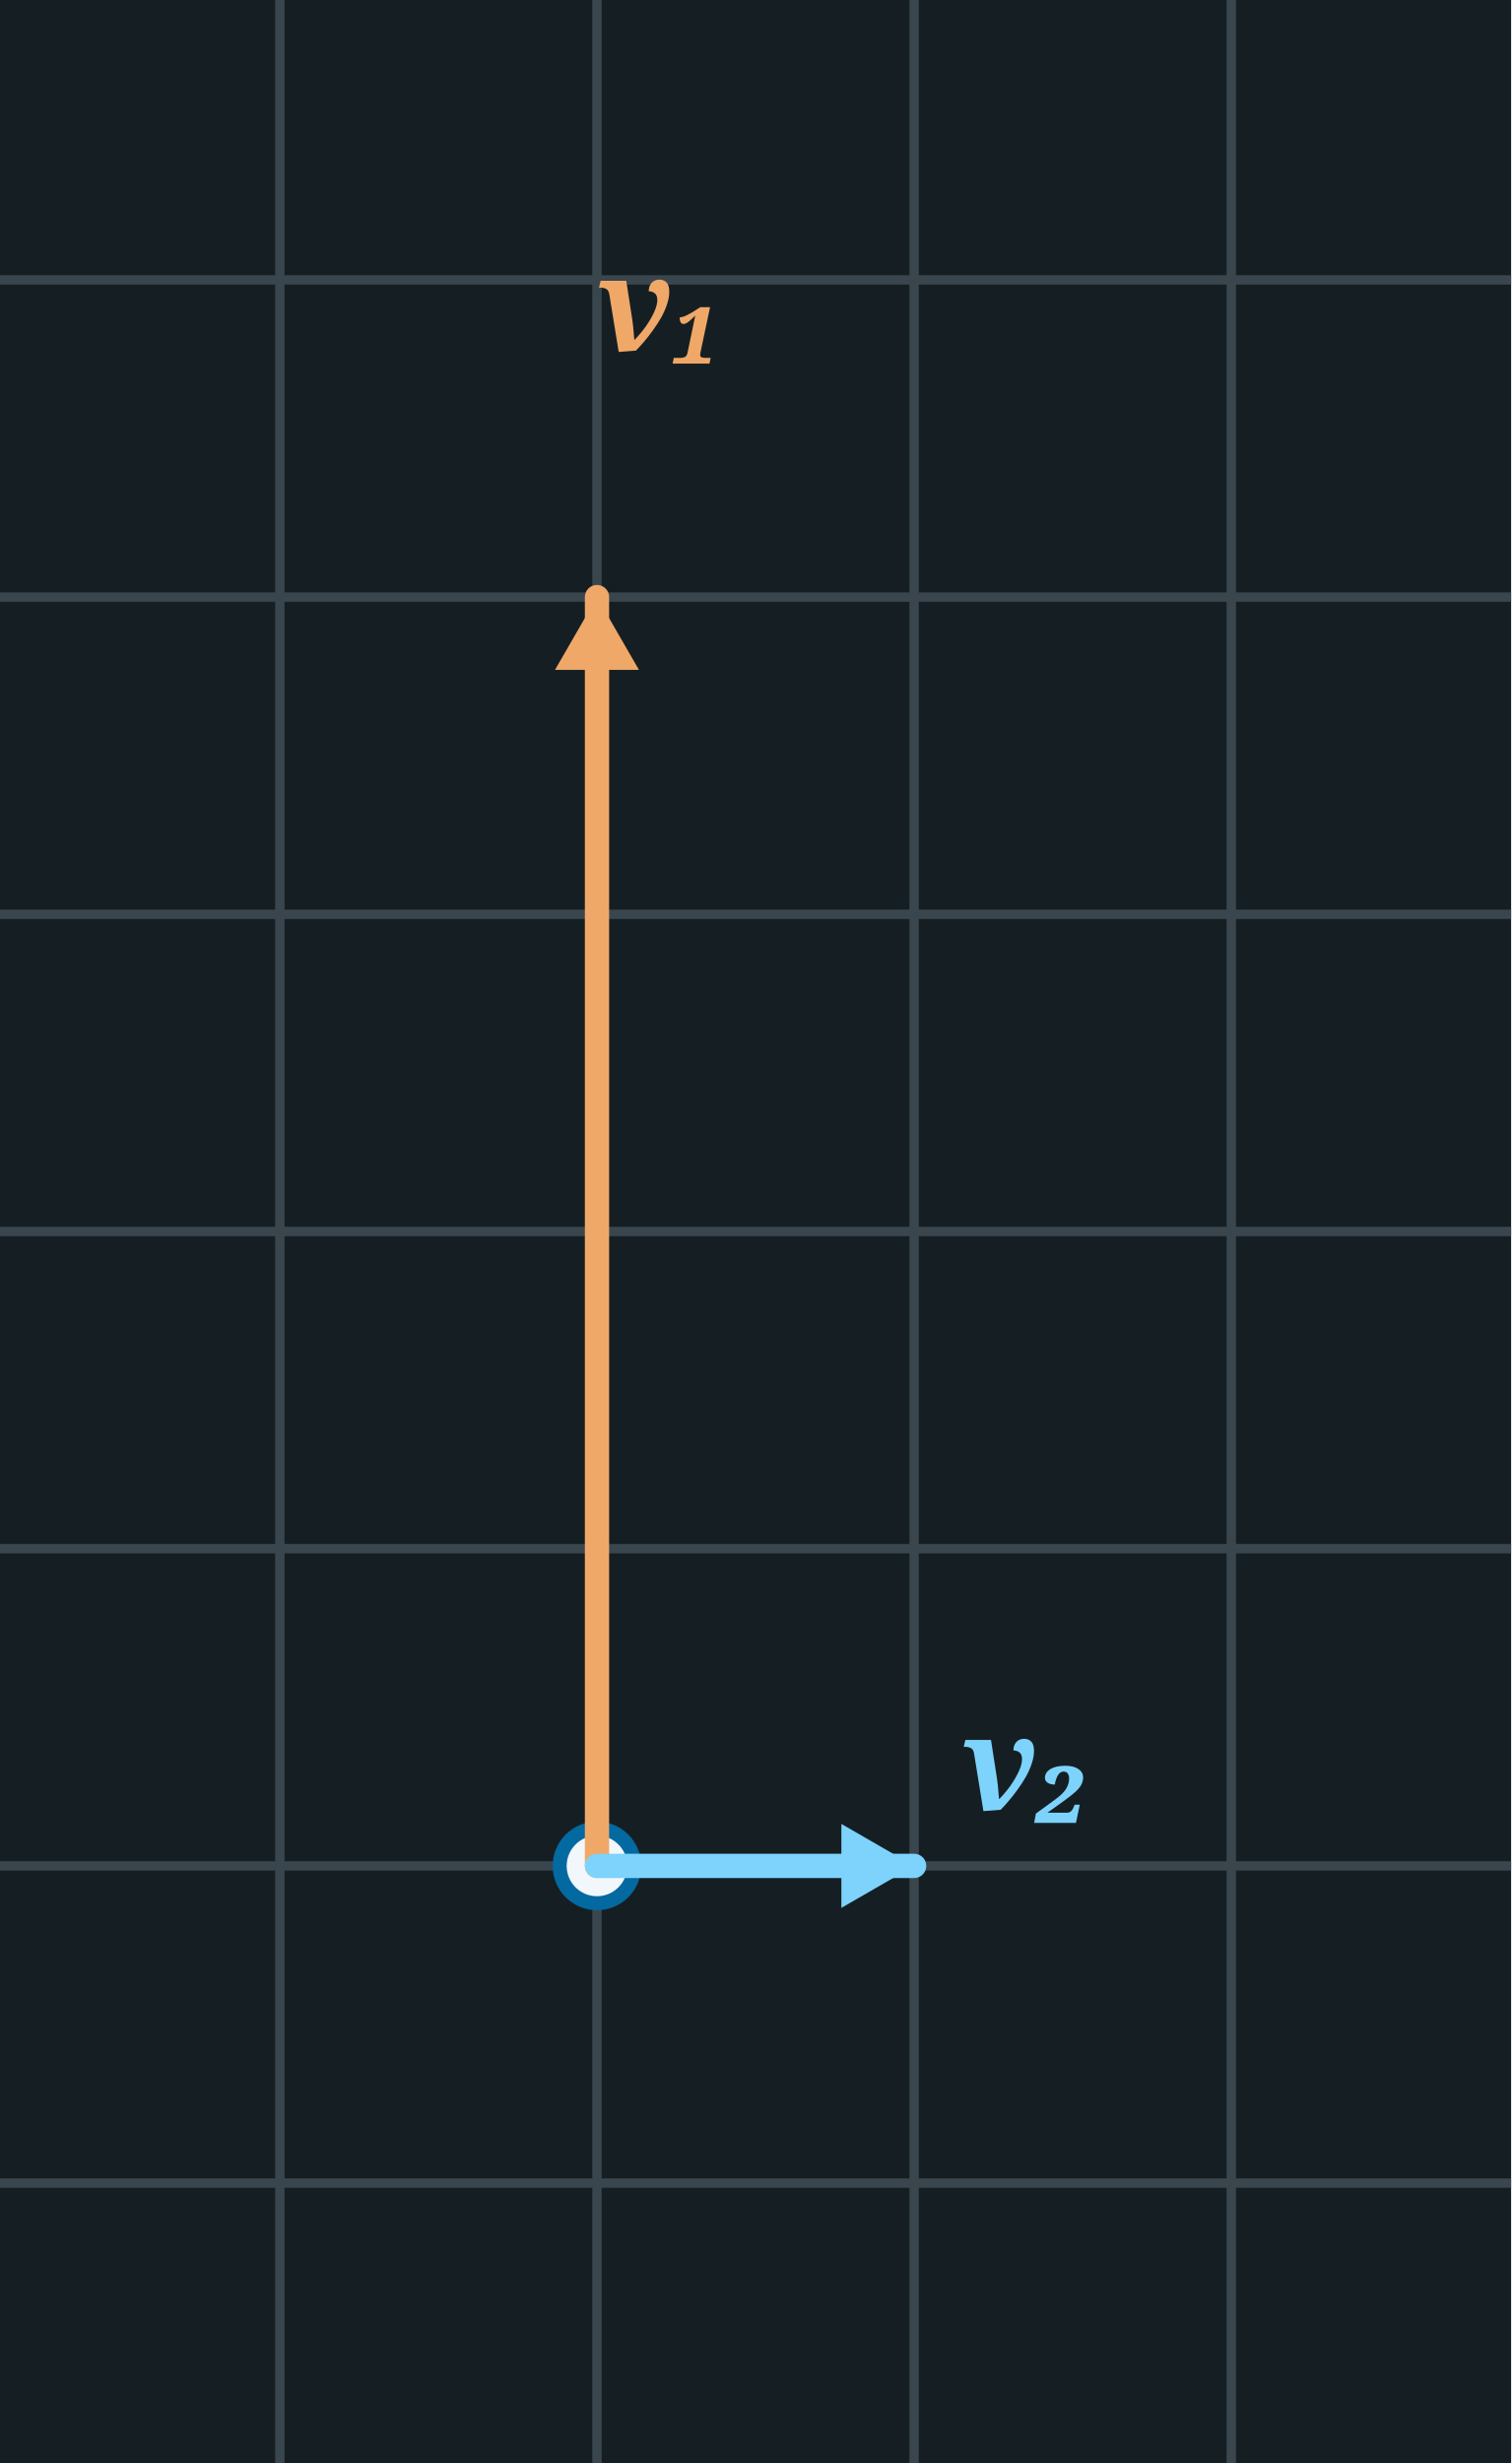
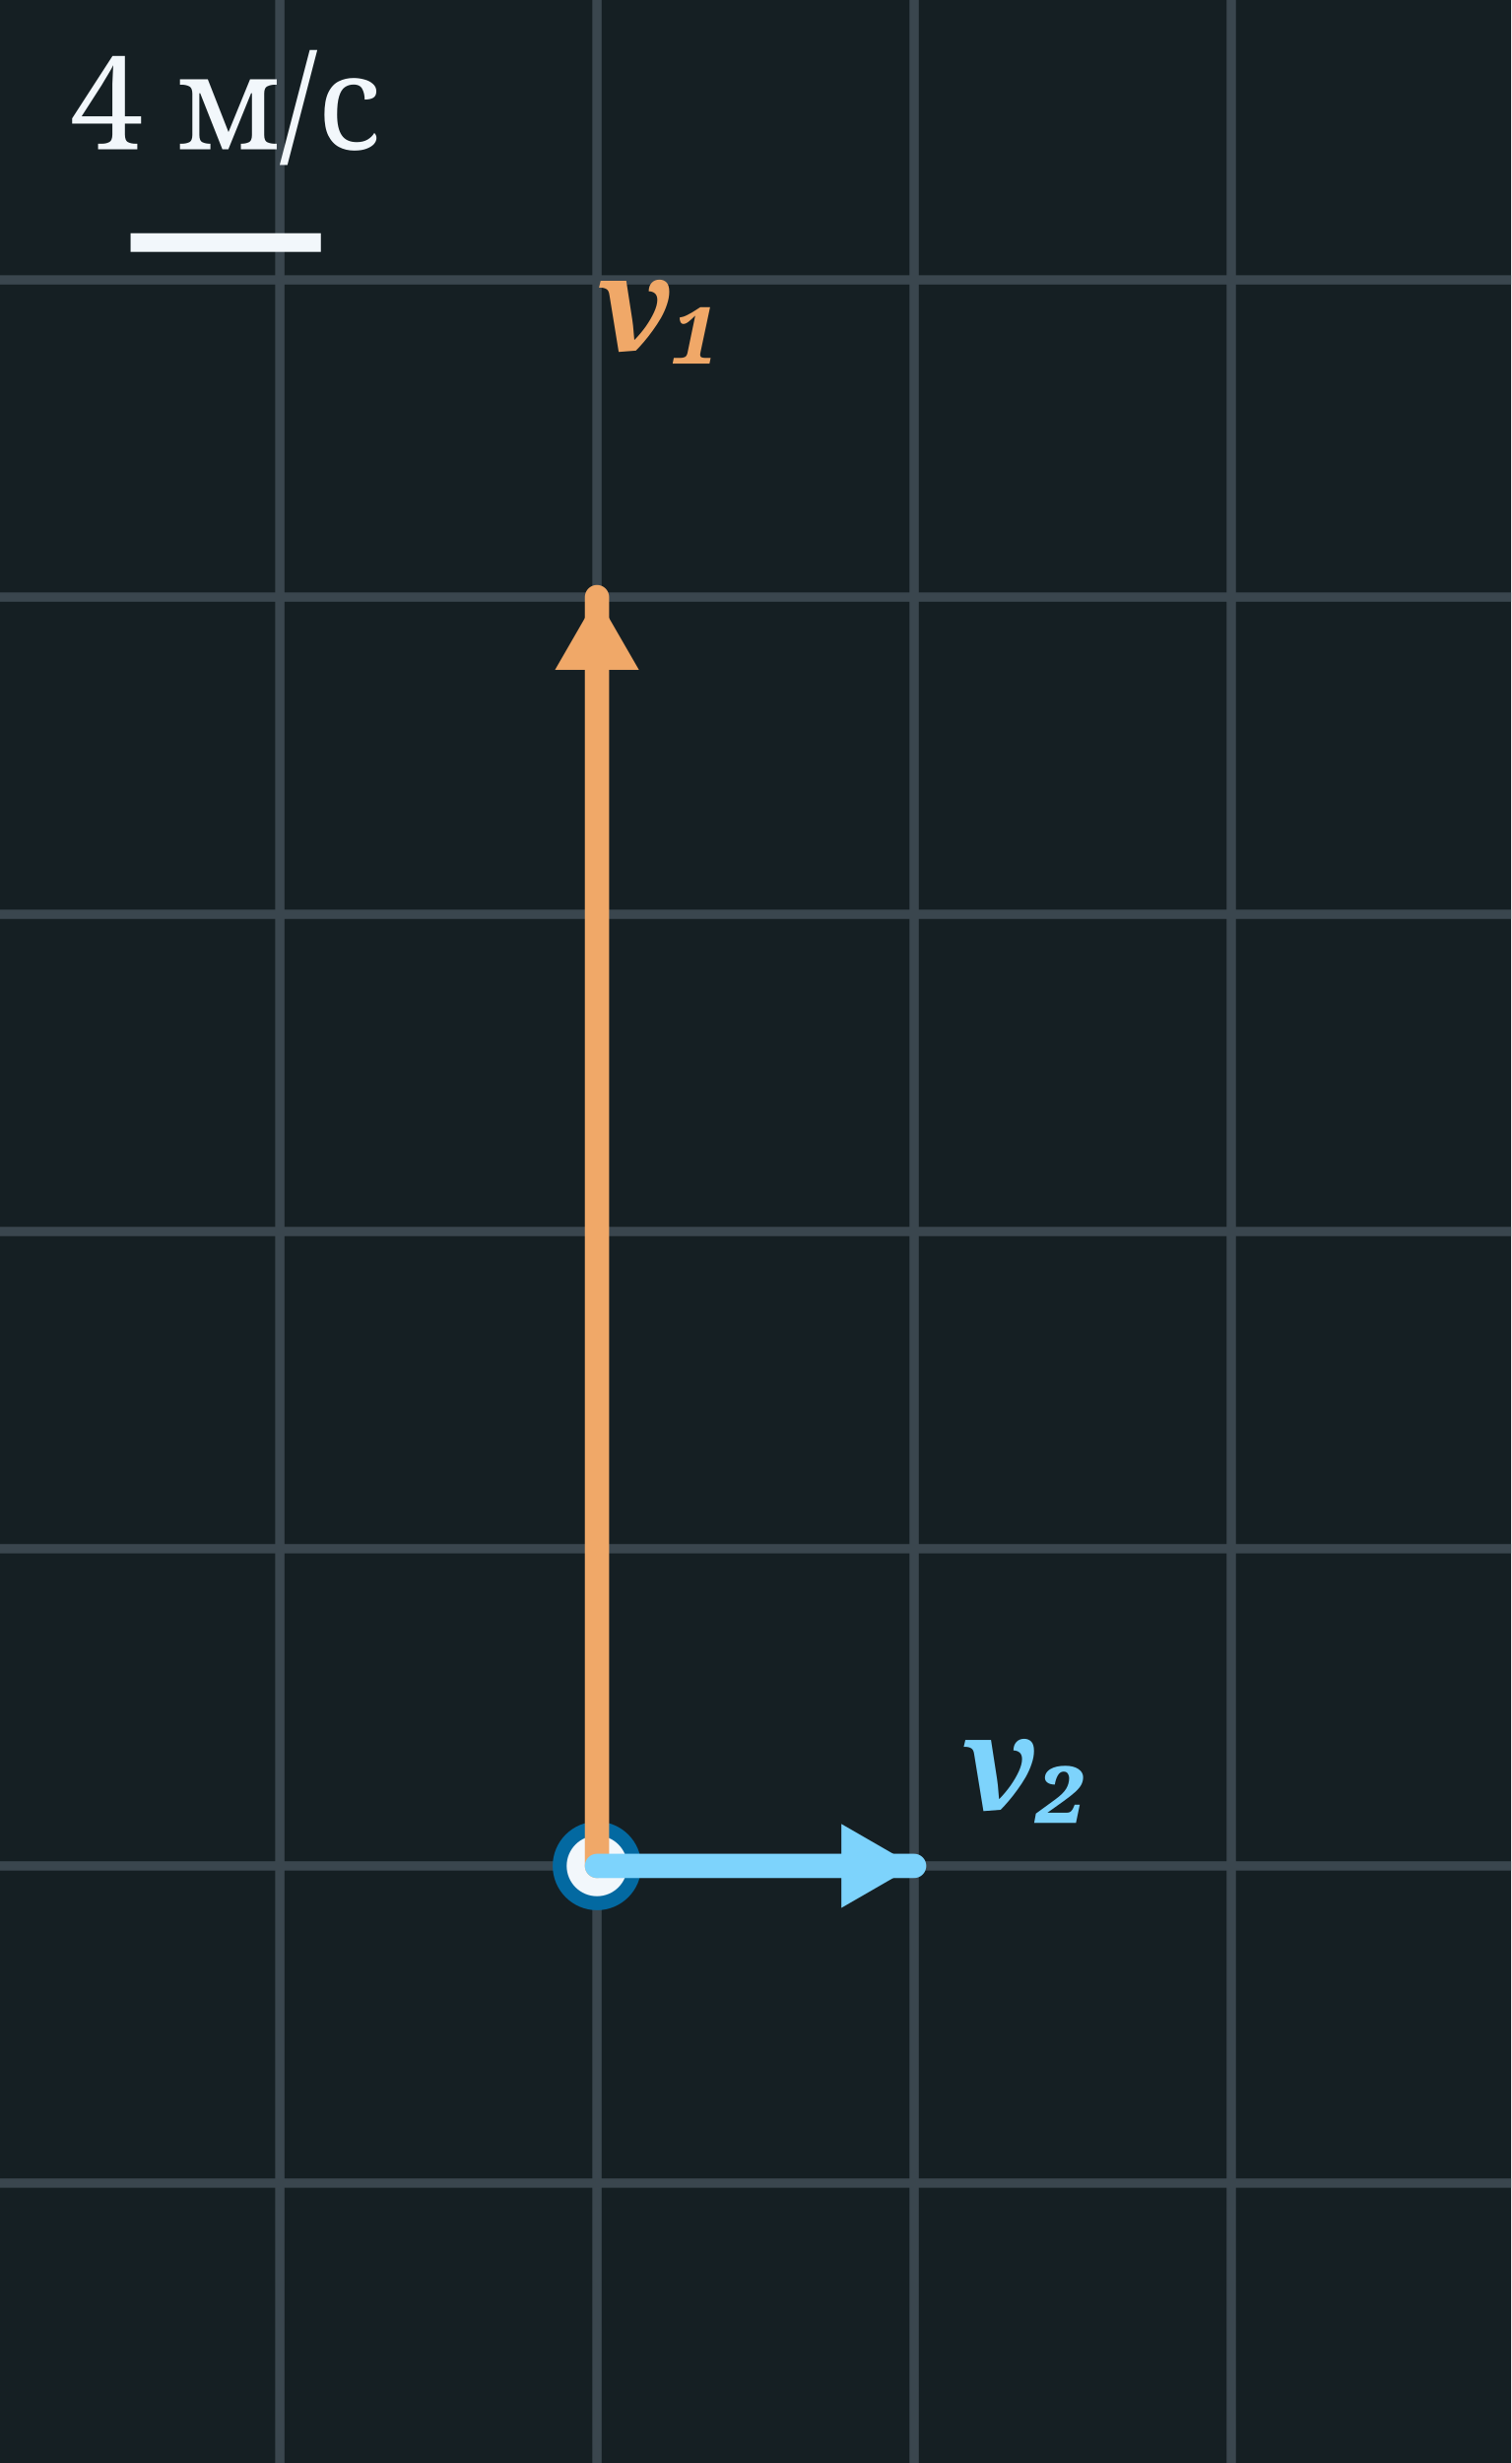
<svg xmlns="http://www.w3.org/2000/svg" width="162" height="264" viewBox="0 0 162 264">
  <rect x="0" y="0" width="162" height="264" fill="#151F23" />
  <line x1="30.0" y1="0" x2="30.0" y2="264" stroke="#3A464E" stroke-width="1" />
  <line x1="64.0" y1="0" x2="64.0" y2="264" stroke="#3A464E" stroke-width="1" />
  <line x1="98.0" y1="0" x2="98.0" y2="264" stroke="#3A464E" stroke-width="1" />
  <line x1="132.0" y1="0" x2="132.0" y2="264" stroke="#3A464E" stroke-width="1" />
  <line x1="0" y1="234.0" x2="162" y2="234.0" stroke="#3A464E" stroke-width="1" />
  <line x1="0" y1="200.0" x2="162" y2="200.0" stroke="#3A464E" stroke-width="1" />
  <line x1="0" y1="166.0" x2="162" y2="166.0" stroke="#3A464E" stroke-width="1" />
  <line x1="0" y1="132.0" x2="162" y2="132.0" stroke="#3A464E" stroke-width="1" />
  <line x1="0" y1="98.0" x2="162" y2="98.0" stroke="#3A464E" stroke-width="1" />
  <line x1="0" y1="64.0" x2="162" y2="64.0" stroke="#3A464E" stroke-width="1" />
  <line x1="0" y1="30.0" x2="162" y2="30.0" stroke="#3A464E" stroke-width="1" />
  <circle cx="64.0" cy="200.0" r="4" fill="#F2F7FB" stroke="#0369a1" stroke-width="1.5" />
  <line x1="64.0" y1="200.0" x2="64.0" y2="64.0" stroke="#f0a868" stroke-width="2.6" stroke-linecap="round" />
  <polygon points="64.0,64.0 68.5,71.8 59.5,71.8" fill="#f0a868" />
  <text x="64.0" y="37.6" font-family="Georgia, serif" font-style="italic" font-weight="bold" font-size="14" fill="#f0a868">v₁</text>
  <line x1="64.0" y1="200.0" x2="98.0" y2="200.0" stroke="#7dd3fc" stroke-width="2.6" stroke-linecap="round" />
  <polygon points="98.0,200.0 90.2,204.5 90.2,195.5" fill="#7dd3fc" />
  <text x="103.1" y="194.0" font-family="Georgia, serif" font-style="italic" font-weight="bold" font-size="14" fill="#7dd3fc">v₂</text>
+   <line x1="14.0" y1="26.0" x2="34.4" y2="26.0" stroke="#F2F7FB" stroke-width="2" />
+   <text x="24.2" y="16.0" font-family="Georgia, serif" font-weight="normal" font-size="14" fill="#F2F7FB" text-anchor="middle">4 м/с</text>
</svg>
